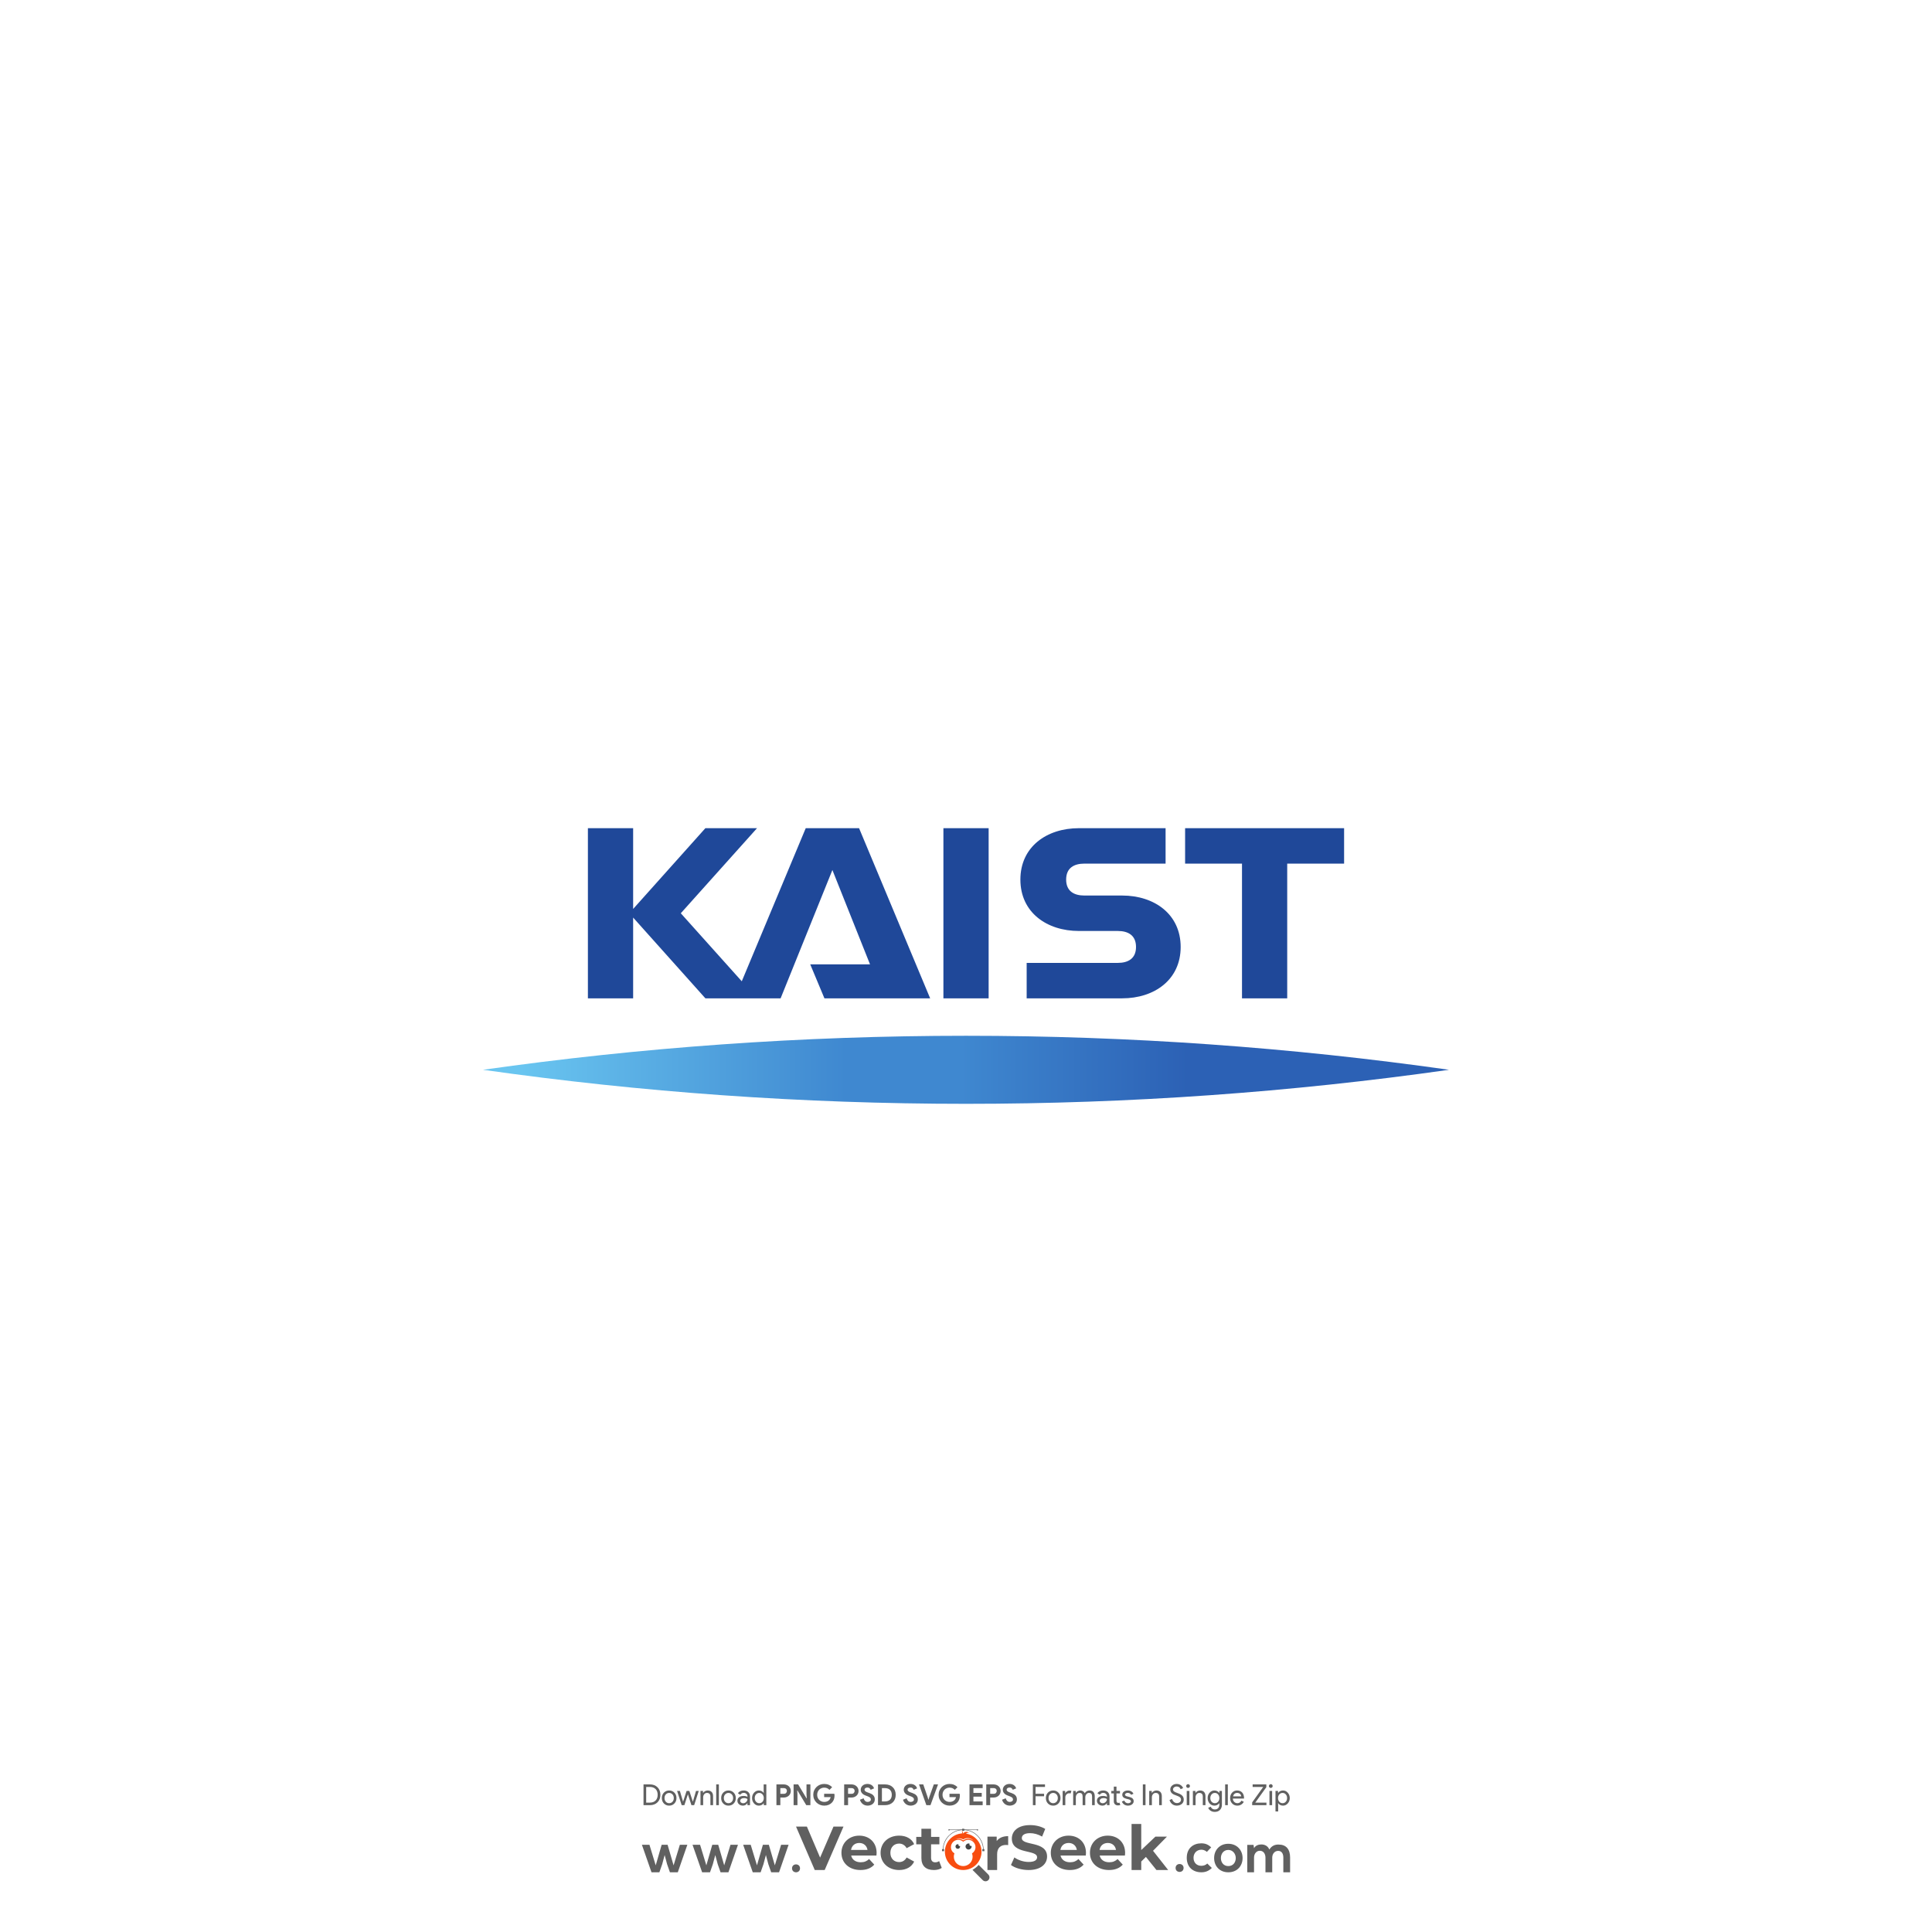
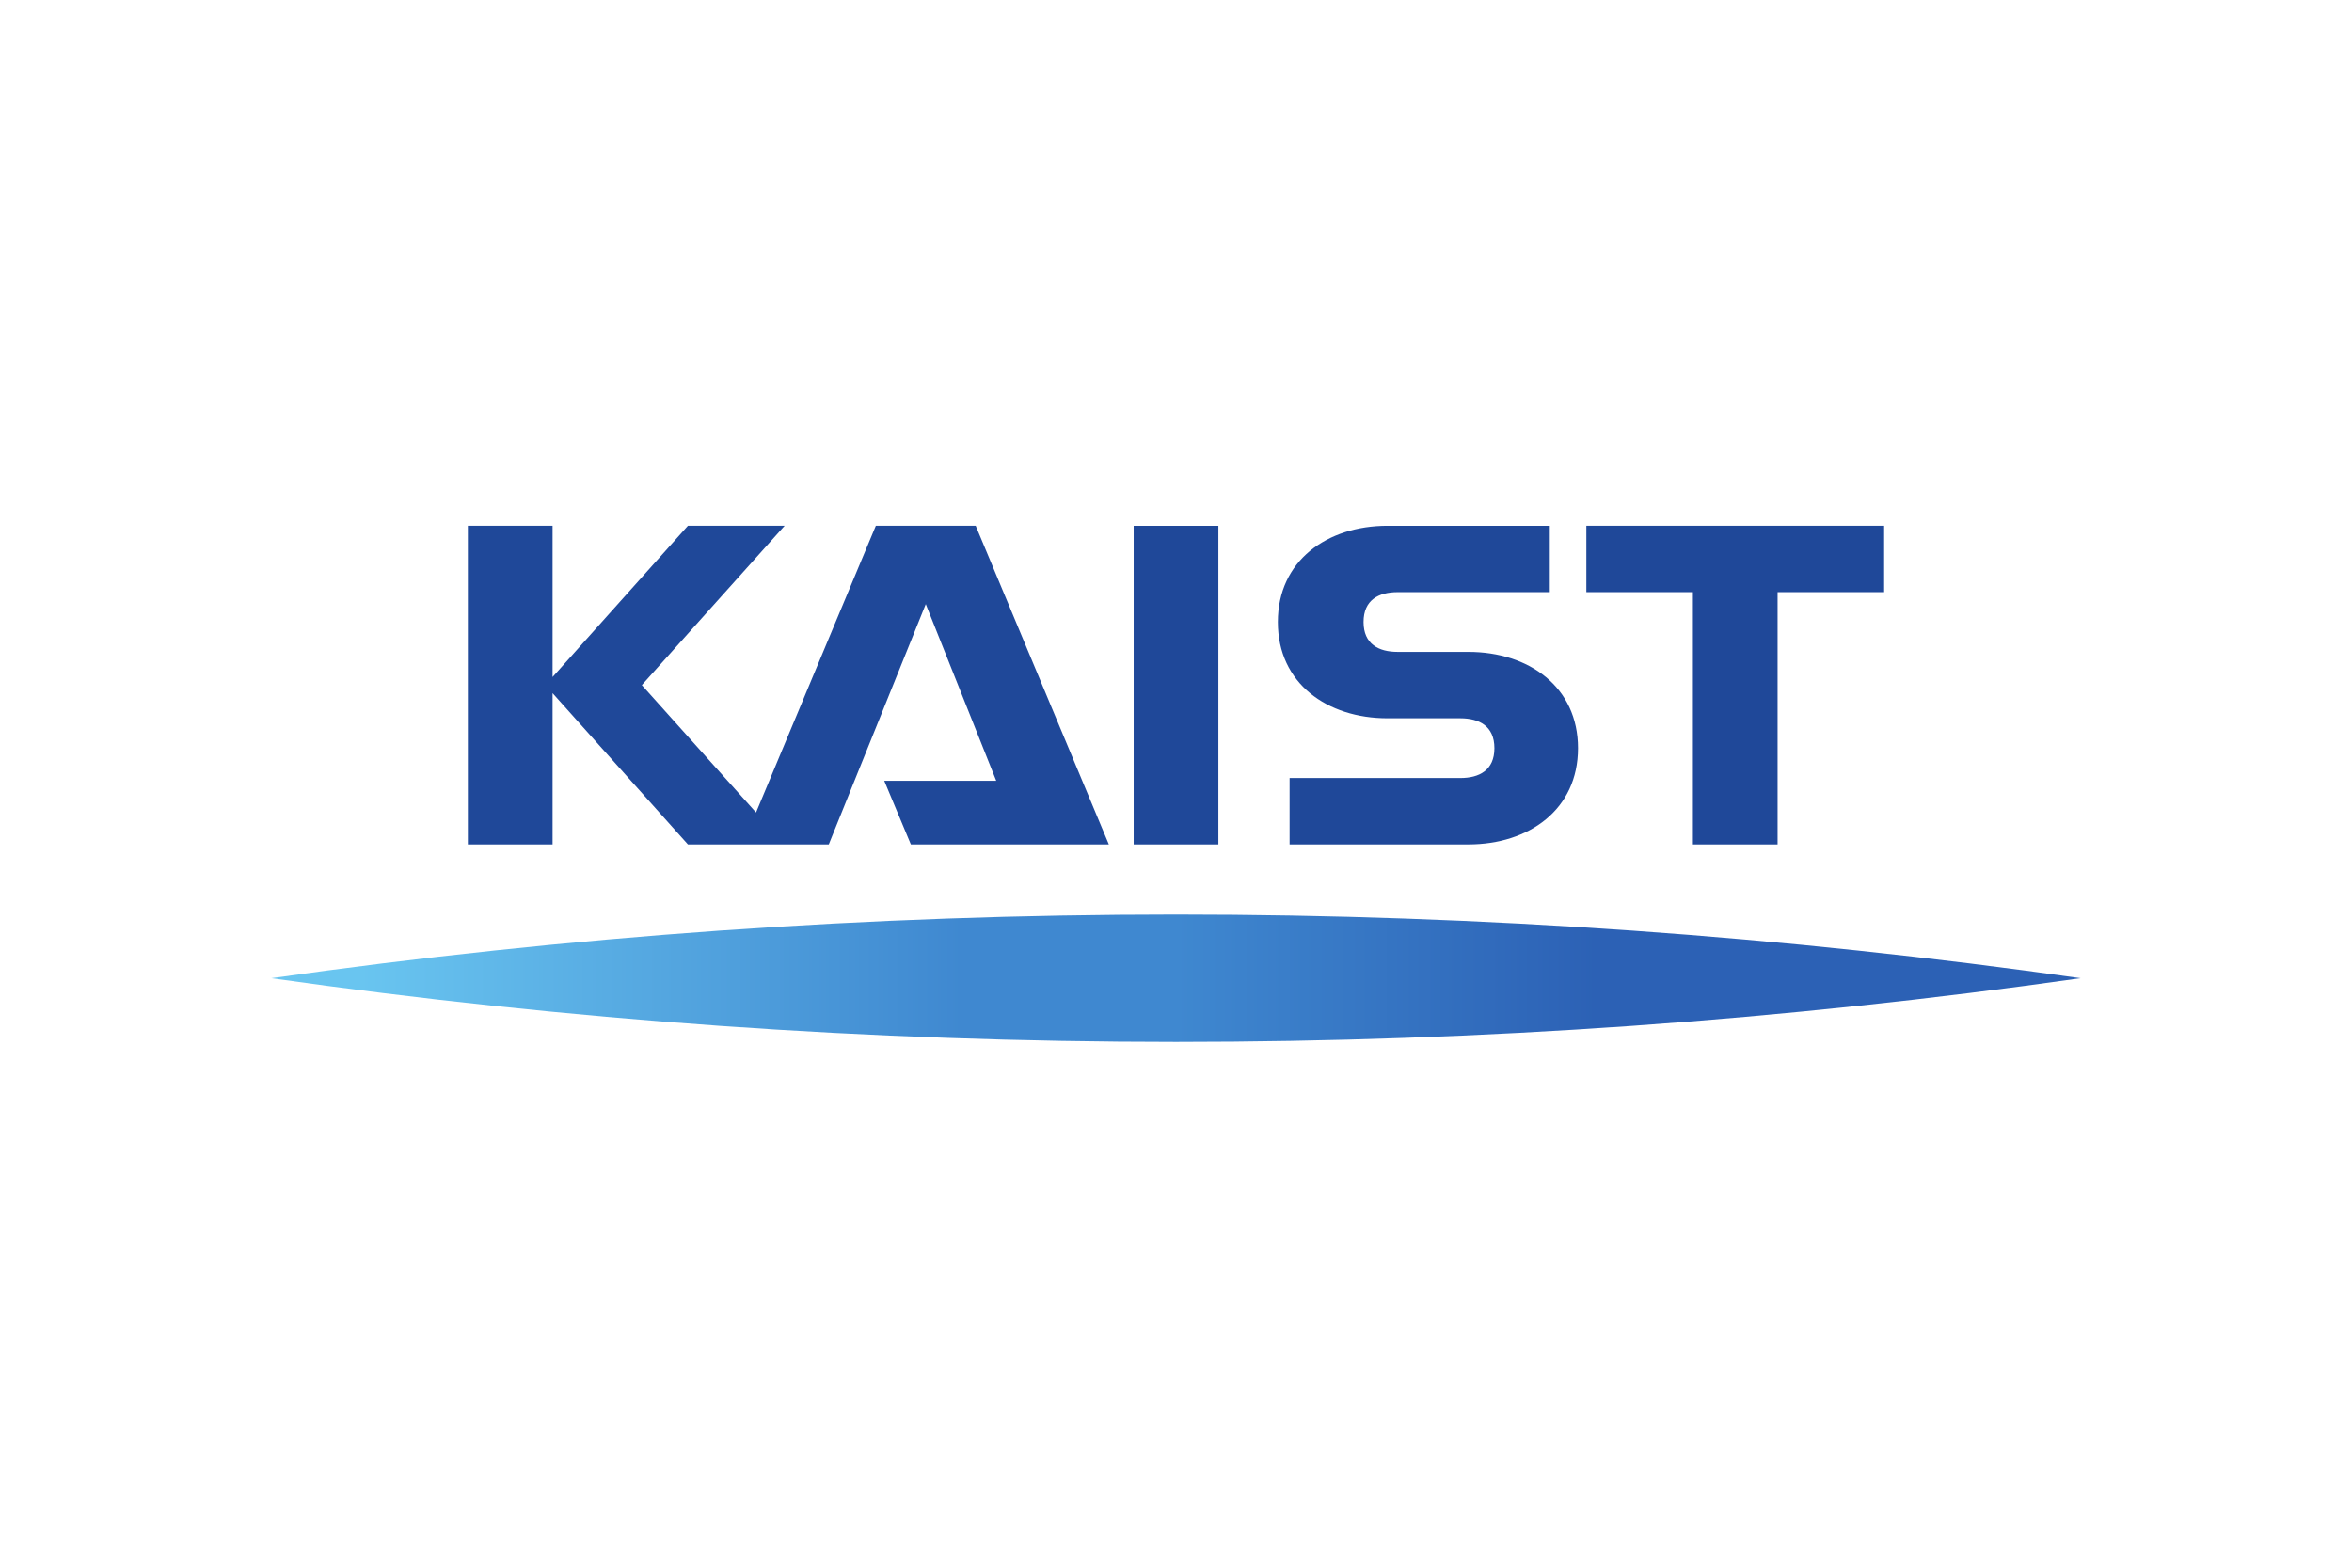
- <svg xmlns="http://www.w3.org/2000/svg" version="1.1" id="Layer_1" x="0px" y="0px" viewBox="0 0 1000 1000" style="enable-background:new 0 0 1000 1000;" xml:space="preserve">
-   <g id="watermark">
-     <g>
-       <g>
-         <g>
-           <g>
-             <polygon style="fill:#606060;" points="436.588,945.438 426.857,967.917 421.719,967.917 412.021,945.438 417.641,945.438        424.481,961.495 431.417,945.438      " />
-           </g>
-           <g>
-             <path style="fill:#606060;" d="M453.638,960.435h-13.07c0.481,2.152,2.312,3.468,4.946,3.468c1.83,0,3.147-0.546,4.335-1.67       l2.665,2.89c-1.606,1.831-4.014,2.794-7.129,2.794c-5.973,0-9.859-3.757-9.859-8.896c0-5.17,3.95-8.895,9.217-8.895       c5.073,0,8.992,3.404,8.992,8.96C453.734,959.472,453.67,960.018,453.638,960.435 M440.503,957.513h8.51       c-0.354-2.184-1.992-3.597-4.239-3.597C442.494,953.916,440.856,955.297,440.503,957.513" />
-           </g>
-           <g>
-             <path style="fill:#606060;" d="M455.787,959.022c0-5.202,4.014-8.895,9.634-8.895c3.629,0,6.487,1.574,7.739,4.4l-3.886,2.087       c-0.932-1.638-2.312-2.376-3.886-2.376c-2.537,0-4.528,1.766-4.528,4.785c0,3.019,1.991,4.785,4.528,4.785       c1.574,0,2.954-0.707,3.886-2.376l3.886,2.119c-1.252,2.762-4.111,4.367-7.739,4.367       C459.801,967.917,455.787,964.225,455.787,959.022" />
-           </g>
-           <g>
-             <path style="fill:#606060;" d="M487.449,966.826c-1.028,0.739-2.537,1.092-4.079,1.092c-4.078,0-6.455-2.087-6.455-6.198       v-7.097h-2.666v-3.854h2.666v-4.206h5.01v4.206h4.303v3.854h-4.303v7.033c0,1.477,0.802,2.28,2.151,2.28       c0.738,0,1.477-0.224,2.023-0.642L487.449,966.826z" />
-           </g>
-         </g>
-         <g>
-           <path style="fill:#606060;" d="M521.829,950.383v4.624c-0.417-0.032-0.738-0.064-1.124-0.064c-2.761,0-4.592,1.509-4.592,4.817      v8.157h-5.01V950.64h4.785v2.28C517.109,951.25,519.164,950.383,521.829,950.383" />
-         </g>
-         <g>
-           <path style="fill:#606060;" d="M523.274,965.316l1.766-3.918c1.895,1.381,4.721,2.344,7.418,2.344      c3.083,0,4.335-1.028,4.335-2.409c0-4.207-13.07-1.316-13.07-9.666c0-3.821,3.083-7.001,9.473-7.001      c2.826,0,5.716,0.674,7.804,1.991l-1.606,3.95c-2.087-1.188-4.239-1.766-6.23-1.766c-3.083,0-4.271,1.156-4.271,2.569      c0,4.143,13.07,1.284,13.07,9.538c0,3.758-3.115,6.969-9.537,6.969C528.861,967.917,525.265,966.858,523.274,965.316" />
-         </g>
-         <g>
-           <path style="fill:#606060;" d="M562,960.435h-13.07c0.481,2.152,2.312,3.468,4.946,3.468c1.83,0,3.147-0.546,4.335-1.67      l2.666,2.89c-1.606,1.831-4.014,2.794-7.129,2.794c-5.973,0-9.859-3.757-9.859-8.896c0-5.17,3.95-8.895,9.216-8.895      c5.074,0,8.992,3.404,8.992,8.96C562.097,959.472,562.032,960.018,562,960.435 M548.865,957.513h8.51      c-0.353-2.184-1.991-3.597-4.239-3.597C550.856,953.916,549.219,955.297,548.865,957.513" />
-         </g>
-         <g>
-           <path style="fill:#606060;" d="M582.261,960.435h-13.07c0.481,2.152,2.312,3.468,4.945,3.468c1.831,0,3.147-0.546,4.335-1.67      l2.666,2.89c-1.606,1.831-4.014,2.794-7.129,2.794c-5.973,0-9.859-3.757-9.859-8.896c0-5.17,3.95-8.895,9.217-8.895      c5.074,0,8.992,3.404,8.992,8.96C582.358,959.472,582.294,960.018,582.261,960.435 M569.127,957.513h8.51      c-0.353-2.184-1.991-3.597-4.239-3.597C571.118,953.916,569.48,955.297,569.127,957.513" />
-         </g>
-         <g>
-           <polygon style="fill:#606060;" points="593.114,961.141 590.705,963.518 590.705,967.917 585.696,967.917 585.696,944.09       590.705,944.09 590.705,957.577 598.027,950.64 604,950.64 596.807,957.962 604.642,967.917 598.573,967.917     " />
-         </g>
-         <g>
-           <path style="fill:#606060;" d="M511.552,970.267L511.552,970.267l-5.005-5.005c-0.762,0.89-1.668,1.651-2.684,2.247      c-0.162,0.12-0.326,0.238-0.495,0.348l5.297,5.297c0.797,0.797,2.09,0.797,2.888,0      C512.349,972.357,512.349,971.064,511.552,970.267" />
-         </g>
-         <g>
-           <path style="fill:#F84D10;" d="M499.972,949.065c0.386-0.303,0.866-0.492,1.395-0.492c0.073,0,0.146,0.004,0.217,0.01      c-0.375-0.274-0.837-0.436-1.337-0.436c-0.691,0-1.301,0.315-1.718,0.802c-0.089,0-0.175,0.01-0.264,0.013      c0.069-0.134,0.112-0.284,0.112-0.446c0-0.409-0.25-0.76-0.605-0.908c0.152,0.221,0.242,0.489,0.242,0.778      c0,0.214-0.053,0.415-0.141,0.596c-4.918,0.351-8.802,4.442-8.802,9.45c0,5.238,4.246,9.484,9.485,9.484      c5.239,0,9.485-4.246,9.485-9.484C508.042,953.676,504.537,949.75,499.972,949.065 M496.471,951.536      c0.761,0,1.477,0.196,2.099,0.541c0.654-0.428,1.435-0.677,2.273-0.677c1.244,0,2.359,0.547,3.121,1.411      c-0.762-0.664-1.757-1.067-2.847-1.067c-0.785,0-1.523,0.21-2.159,0.576c-0.139,0.08-0.273,0.167-0.401,0.262      c-0.114-0.083-0.233-0.163-0.357-0.235c-0.646-0.383-1.4-0.602-2.205-0.602c-0.525,0-1.028,0.094-1.495,0.266      C495.092,951.708,495.762,951.536,496.471,951.536 M503.101,959.31c0.201,0.533,0.316,1.109,0.316,1.713      c0,2.685-2.176,4.86-4.861,4.86c-2.684,0-4.86-2.176-4.86-4.86c0-0.604,0.115-1.179,0.316-1.713      c-1.085-0.668-1.811-1.863-1.811-3.23c0-2.095,1.699-3.794,3.794-3.794c0.988,0,1.886,0.381,2.561,1      c0.675-0.619,1.572-1,2.561-1c2.095,0,3.794,1.699,3.794,3.794C504.912,957.447,504.186,958.642,503.101,959.31" />
-         </g>
-         <g>
-           <path style="fill:#444444;" d="M502.916,955.745c0,0.87-0.706,1.576-1.576,1.576c-0.869,0-1.576-0.707-1.576-1.576      c0-0.869,0.706-1.576,1.576-1.576c0.177,0,0.344,0.03,0.503,0.082c-0.052,0.109-0.079,0.231-0.079,0.358      c0,0.478,0.387,0.865,0.865,0.865c0.088,0,0.174-0.013,0.256-0.038C502.904,955.535,502.916,955.639,502.916,955.745" />
-         </g>
-         <g>
-           <path style="fill:#444444;" d="M496.947,955.745c0,0.658-0.534,1.192-1.192,1.192c-0.658,0-1.192-0.534-1.192-1.192      s0.534-1.192,1.192-1.192c0.133,0,0.26,0.022,0.38,0.062c-0.04,0.082-0.06,0.175-0.06,0.271c0,0.361,0.293,0.654,0.654,0.654      c0.067,0,0.132-0.01,0.193-0.029C496.938,955.586,496.947,955.665,496.947,955.745" />
-         </g>
-         <g>
-           <g>
-             <g>
-               <rect x="487.589" y="957.09" style="fill:#606060;" width="1.077" height="1.077" />
-             </g>
-             <g>
-               <rect x="508.448" y="957.09" style="fill:#606060;" width="1.077" height="1.077" />
-             </g>
-             <g>
-               <path style="fill:#606060;" d="M509.109,957.531h-0.245c0-5.683-4.624-10.307-10.307-10.307        c-5.683,0-10.307,4.624-10.307,10.307h-0.245c0-2.819,1.098-5.468,3.091-7.461c1.993-1.993,4.643-3.091,7.461-3.091        c2.819,0,5.469,1.098,7.462,3.091C508.011,952.062,509.109,954.712,509.109,957.531" />
-             </g>
-           </g>
-           <g>
-             <rect x="498.018" y="946.562" style="fill:#606060;" width="1.077" height="1.077" />
-           </g>
-           <g>
-             <rect x="491.163" y="946.979" style="fill:#606060;" width="14.788" height="0.245" />
-           </g>
-           <g>
-             <path style="fill:#606060;" d="M491.555,947.15c0,0.189-0.153,0.343-0.343,0.343c-0.189,0-0.343-0.154-0.343-0.343       s0.153-0.343,0.343-0.343C491.401,946.807,491.555,946.961,491.555,947.15" />
-           </g>
-           <g>
-             <path style="fill:#606060;" d="M506.293,947.15c0,0.189-0.153,0.343-0.343,0.343c-0.189,0-0.343-0.154-0.343-0.343       s0.153-0.343,0.343-0.343C506.14,946.807,506.293,946.961,506.293,947.15" />
-           </g>
-         </g>
-       </g>
-       <g>
-         <path style="fill:#606060;" d="M612.624,966.854c0,2.729-4.136,2.729-4.136,0C608.487,964.128,612.624,964.128,612.624,966.854z" />
-       </g>
-       <g>
-         <g>
-           <g>
-             <path style="fill:#606060;" d="M345.544,954.85l3.102,10.653l3.246-10.653h3.877l-4.94,14.245h-4.078l-1.465-4.193l-1.264-4.74       l-1.263,4.74l-1.465,4.193h-4.078l-4.968-14.245h3.905l3.246,10.653l3.073-10.653H345.544z" />
-           </g>
-           <g>
-             <path style="fill:#606060;" d="M371.748,954.85l3.102,10.653l3.246-10.653h3.877l-4.94,14.245h-4.078l-1.465-4.193l-1.263-4.74       l-1.264,4.74l-1.465,4.193h-4.078l-4.968-14.245h3.905l3.246,10.653l3.073-10.653H371.748z" />
-           </g>
-           <g>
-             <path style="fill:#606060;" d="M397.952,954.85l3.102,10.653l3.246-10.653h3.877l-4.94,14.245h-4.078l-1.465-4.193l-1.264-4.74       l-1.263,4.74l-1.465,4.193h-4.078l-4.968-14.245h3.905l3.246,10.653l3.073-10.653H397.952z" />
-           </g>
-         </g>
-         <g>
-           <path style="fill:#606060;" d="M414.089,967.048c0,2.729-4.136,2.729-4.136,0C409.953,964.321,414.089,964.321,414.089,967.048z      " />
-         </g>
-         <g>
-           <path style="fill:#606060;" d="M627.243,966.854c-1.637,1.609-3.358,2.24-5.455,2.24c-4.106,0-7.525-2.469-7.525-7.494      c0-5.025,3.419-7.497,7.525-7.497c2.011,0,3.561,0.575,5.112,2.097l-2.212,2.327c-0.832-0.748-1.866-1.12-2.841-1.12      c-2.355,0-4.078,1.723-4.078,4.193c0,2.698,1.838,4.134,4.02,4.134c1.12,0,2.24-0.316,3.101-1.176L627.243,966.854z" />
-         </g>
-         <g>
-           <path style="fill:#606060;" d="M643.159,961.715c0,4.078-2.785,7.38-7.38,7.38c-4.595,0-7.352-3.302-7.352-7.38      c0-4.05,2.815-7.38,7.324-7.38C640.26,954.335,643.159,957.665,643.159,961.715z M631.931,961.715      c0,2.154,1.293,4.165,3.849,4.165c2.556,0,3.849-2.011,3.849-4.165c0-2.125-1.494-4.193-3.849-4.193      C633.252,957.522,631.931,959.589,631.931,961.715z" />
-         </g>
-         <g>
-           <path style="fill:#606060;" d="M655.001,969.094v-7.581c0-1.868-0.977-3.561-2.902-3.561c-1.894,0-3.014,1.693-3.014,3.561      v7.581h-3.505v-14.186h3.246l0.26,1.723c0.746-1.436,2.383-1.952,3.732-1.952c1.695,0,3.391,0.69,4.193,2.642      c1.265-2.011,2.902-2.586,4.74-2.586c4.02,0,6.002,2.472,6.002,6.72v7.639h-3.505v-7.639c0-1.866-0.774-3.447-2.67-3.447      c-1.894,0-3.073,1.637-3.073,3.505v7.581H655.001z" />
-         </g>
-       </g>
-     </g>
-     <g>
-       <path style="fill:#606060;" d="M333.081,934.351v-10.75h3.288c1.642,0,2.96,0.495,3.956,1.486s1.494,2.287,1.494,3.889    c0,1.611-0.498,2.91-1.494,3.896c-0.996,0.985-2.314,1.479-3.956,1.479H333.081z M334.462,924.922v8.107h1.907    c1.251,0,2.237-0.357,2.958-1.073s1.081-1.709,1.081-2.98c0-1.262-0.36-2.252-1.081-2.973s-1.707-1.081-2.958-1.081H334.462z" />
-       <path style="fill:#606060;" d="M342.57,930.672c0-1.131,0.355-2.066,1.066-2.808c0.721-0.74,1.626-1.111,2.718-1.111    c1.091,0,1.992,0.371,2.703,1.111c0.721,0.741,1.081,1.677,1.081,2.808c0,1.142-0.36,2.077-1.081,2.808    c-0.711,0.741-1.612,1.111-2.703,1.111c-1.091,0-1.997-0.37-2.718-1.111C342.925,932.739,342.57,931.804,342.57,930.672z     M343.952,930.672c0,0.791,0.23,1.432,0.69,1.922s1.031,0.736,1.712,0.736s1.251-0.246,1.711-0.736s0.691-1.131,0.691-1.922    c0-0.78-0.23-1.416-0.691-1.906c-0.471-0.501-1.041-0.751-1.711-0.751c-0.671,0-1.241,0.25-1.712,0.751    C344.182,929.256,343.952,929.892,343.952,930.672z" />
-       <path style="fill:#606060;" d="M361.668,926.993l-2.372,7.357h-1.412l-1.832-5.646l-1.817,5.646h-1.396l-2.372-7.357h1.441    l1.637,5.556h0.015l1.817-5.556h1.426l1.817,5.556h0.015l1.622-5.556H361.668z" />
-       <path style="fill:#606060;" d="M362.569,926.993h1.321v1.021h0.06c0.21-0.36,0.533-0.661,0.968-0.901s0.888-0.36,1.359-0.36    c0.901,0,1.594,0.258,2.08,0.773c0.485,0.516,0.728,1.249,0.728,2.2v4.624h-1.381v-4.534c-0.03-1.201-0.636-1.802-1.816-1.802    c-0.551,0-1.011,0.223-1.381,0.668c-0.371,0.445-0.556,0.979-0.556,1.599v4.069h-1.381V926.993z" />
-       <path style="fill:#606060;" d="M372.088,923.601v10.75h-1.381v-10.75H372.088z" />
-       <path style="fill:#606060;" d="M373.275,930.672c0-1.131,0.355-2.066,1.066-2.808c0.721-0.74,1.626-1.111,2.718-1.111    c1.091,0,1.992,0.371,2.703,1.111c0.721,0.741,1.081,1.677,1.081,2.808c0,1.142-0.36,2.077-1.081,2.808    c-0.711,0.741-1.612,1.111-2.703,1.111c-1.091,0-1.997-0.37-2.718-1.111C373.63,932.739,373.275,931.804,373.275,930.672z     M374.656,930.672c0,0.791,0.23,1.432,0.69,1.922s1.031,0.736,1.712,0.736s1.251-0.246,1.711-0.736s0.691-1.131,0.691-1.922    c0-0.78-0.23-1.416-0.691-1.906c-0.471-0.501-1.041-0.751-1.711-0.751c-0.671,0-1.241,0.25-1.712,0.751    C374.886,929.256,374.656,929.892,374.656,930.672z" />
-       <path style="fill:#606060;" d="M384.896,926.753c1.021,0,1.827,0.273,2.417,0.818c0.59,0.546,0.886,1.294,0.886,2.245v4.534    h-1.321v-1.021h-0.06c-0.57,0.841-1.331,1.261-2.282,1.261c-0.811,0-1.489-0.24-2.034-0.721c-0.546-0.48-0.818-1.081-0.818-1.802    c0-0.761,0.288-1.366,0.863-1.816c0.576-0.451,1.344-0.676,2.305-0.676c0.821,0,1.496,0.15,2.027,0.45v-0.315    c0-0.48-0.19-0.888-0.57-1.224c-0.381-0.335-0.826-0.503-1.336-0.503c-0.771,0-1.381,0.325-1.832,0.977l-1.216-0.767    C382.594,927.233,383.585,926.753,384.896,926.753z M383.109,932.099c0,0.36,0.152,0.66,0.458,0.9    c0.305,0.24,0.663,0.36,1.074,0.36c0.58,0,1.098-0.215,1.554-0.646c0.456-0.43,0.683-0.936,0.683-1.517    c-0.43-0.34-1.031-0.51-1.802-0.51c-0.561,0-1.028,0.135-1.404,0.405C383.297,931.362,383.109,931.698,383.109,932.099z" />
-       <path style="fill:#606060;" d="M392.764,934.591c-0.961,0-1.787-0.38-2.478-1.141c-0.681-0.771-1.021-1.697-1.021-2.778    s0.34-2.007,1.021-2.777c0.69-0.761,1.517-1.142,2.478-1.142c0.541,0,1.033,0.115,1.479,0.346s0.789,0.535,1.029,0.916h0.06    l-0.06-1.021v-3.393h1.381v10.75h-1.321v-1.021h-0.06c-0.24,0.38-0.583,0.686-1.029,0.915    C393.797,934.476,393.305,934.591,392.764,934.591z M392.989,933.33c0.681,0,1.236-0.246,1.667-0.736    c0.45-0.49,0.676-1.131,0.676-1.922c0-0.771-0.226-1.406-0.676-1.906c-0.44-0.501-0.996-0.751-1.667-0.751    c-0.661,0-1.216,0.25-1.667,0.751c-0.451,0.5-0.676,1.136-0.676,1.906c0,0.781,0.225,1.417,0.676,1.907    C391.773,933.079,392.329,933.33,392.989,933.33z" />
-       <path style="fill:#606060;" d="M401.876,934.351v-10.75h3.784c0.51,0,0.988,0.082,1.434,0.247    c0.445,0.166,0.833,0.398,1.164,0.698c0.331,0.301,0.591,0.658,0.781,1.074c0.19,0.415,0.286,0.873,0.286,1.373    c0,0.511-0.095,0.974-0.286,1.39c-0.19,0.415-0.45,0.772-0.781,1.073c-0.33,0.3-0.718,0.533-1.164,0.698s-0.923,0.247-1.434,0.247    h-1.757v3.949H401.876z M405.689,928.48c0.531,0,0.931-0.15,1.201-0.451c0.271-0.3,0.405-0.646,0.405-1.036    c0-0.189-0.032-0.375-0.097-0.555c-0.065-0.181-0.166-0.338-0.3-0.474c-0.135-0.135-0.303-0.242-0.503-0.322    s-0.435-0.12-0.706-0.12h-1.787v2.958H405.689z" />
-       <path style="fill:#606060;" d="M410.764,923.601h2.357l4.324,7.207h0.12l-0.12-2.072v-5.135h2.012v10.75h-2.132l-4.564-7.612    h-0.12l0.12,2.072v5.54h-1.997V923.601z" />
-       <path style="fill:#606060;" d="M426.574,928.45h5.27c0.03,0.12,0.055,0.265,0.075,0.436c0.02,0.17,0.03,0.34,0.03,0.51    c0,0.691-0.105,1.342-0.315,1.952c-0.21,0.61-0.541,1.156-0.991,1.637c-0.48,0.511-1.056,0.906-1.727,1.187    c-0.671,0.279-1.437,0.42-2.297,0.42c-0.781,0-1.517-0.141-2.207-0.42c-0.691-0.28-1.292-0.671-1.802-1.172    c-0.511-0.5-0.916-1.093-1.216-1.779c-0.3-0.686-0.45-1.434-0.45-2.244s0.15-1.559,0.45-2.245c0.3-0.686,0.706-1.278,1.216-1.779    c0.51-0.5,1.111-0.891,1.802-1.171c0.69-0.28,1.426-0.42,2.207-0.42c0.871,0,1.649,0.15,2.334,0.45    c0.686,0.301,1.274,0.716,1.764,1.246l-1.396,1.366c-0.351-0.37-0.741-0.653-1.171-0.848c-0.43-0.195-0.946-0.293-1.546-0.293    c-0.49,0-0.956,0.088-1.396,0.263c-0.441,0.175-0.826,0.423-1.156,0.743c-0.331,0.32-0.593,0.708-0.789,1.163    c-0.195,0.456-0.292,0.964-0.292,1.524s0.098,1.068,0.292,1.523c0.195,0.456,0.46,0.844,0.796,1.164s0.723,0.568,1.164,0.743    s0.911,0.263,1.412,0.263c0.57,0,1.053-0.083,1.449-0.248s0.733-0.377,1.014-0.638c0.2-0.181,0.373-0.408,0.518-0.684    c0.145-0.274,0.258-0.583,0.338-0.923h-3.378V928.45z" />
-       <path style="fill:#606060;" d="M436.934,934.351v-10.75h3.784c0.51,0,0.988,0.082,1.434,0.247    c0.445,0.166,0.833,0.398,1.164,0.698c0.331,0.301,0.591,0.658,0.781,1.074c0.19,0.415,0.286,0.873,0.286,1.373    c0,0.511-0.095,0.974-0.286,1.39c-0.19,0.415-0.45,0.772-0.781,1.073c-0.33,0.3-0.718,0.533-1.164,0.698s-0.923,0.247-1.434,0.247    h-1.757v3.949H436.934z M440.747,928.48c0.531,0,0.931-0.15,1.201-0.451c0.271-0.3,0.405-0.646,0.405-1.036    c0-0.189-0.032-0.375-0.097-0.555c-0.065-0.181-0.166-0.338-0.3-0.474c-0.135-0.135-0.303-0.242-0.503-0.322    s-0.435-0.12-0.706-0.12h-1.787v2.958H440.747z" />
-       <path style="fill:#606060;" d="M449.11,934.591c-0.46,0-0.901-0.065-1.321-0.195s-0.806-0.325-1.156-0.585    c-0.35-0.261-0.655-0.578-0.916-0.954c-0.261-0.375-0.466-0.812-0.616-1.313l1.907-0.751c0.14,0.541,0.385,0.989,0.736,1.344    c0.35,0.355,0.811,0.533,1.381,0.533c0.21,0,0.413-0.027,0.608-0.083c0.195-0.055,0.37-0.135,0.525-0.24    c0.155-0.104,0.278-0.237,0.368-0.397c0.09-0.16,0.135-0.346,0.135-0.556c0-0.2-0.035-0.38-0.105-0.54s-0.188-0.311-0.353-0.451    c-0.166-0.14-0.381-0.274-0.646-0.405c-0.265-0.13-0.593-0.265-0.983-0.405l-0.661-0.24c-0.29-0.1-0.583-0.234-0.878-0.405    c-0.295-0.17-0.563-0.375-0.804-0.615s-0.438-0.523-0.593-0.849c-0.155-0.325-0.233-0.693-0.233-1.104    c0-0.42,0.083-0.813,0.248-1.179c0.165-0.365,0.4-0.686,0.706-0.961c0.305-0.275,0.67-0.49,1.096-0.646    c0.426-0.155,0.898-0.232,1.419-0.232c0.541,0,1.008,0.072,1.404,0.218c0.396,0.145,0.73,0.33,1.006,0.556    c0.275,0.225,0.498,0.473,0.668,0.743c0.17,0.27,0.295,0.525,0.375,0.766l-1.787,0.75c-0.1-0.3-0.283-0.57-0.548-0.811    s-0.628-0.36-1.088-0.36c-0.441,0-0.806,0.103-1.096,0.308c-0.291,0.206-0.436,0.474-0.436,0.804c0,0.32,0.14,0.593,0.42,0.818    c0.28,0.225,0.726,0.442,1.336,0.653l0.676,0.225c0.43,0.15,0.823,0.323,1.179,0.519c0.355,0.195,0.661,0.428,0.916,0.698    c0.255,0.27,0.451,0.578,0.585,0.923c0.135,0.346,0.203,0.743,0.203,1.193c0,0.562-0.113,1.044-0.338,1.449    c-0.226,0.405-0.513,0.738-0.863,0.999c-0.351,0.26-0.746,0.455-1.187,0.585S449.53,934.591,449.11,934.591z" />
-       <path style="fill:#606060;" d="M454.455,923.601h3.633c0.851,0,1.617,0.13,2.297,0.391c0.681,0.26,1.261,0.628,1.742,1.104    c0.48,0.475,0.848,1.043,1.104,1.704c0.255,0.66,0.383,1.386,0.383,2.177c0,0.801-0.127,1.531-0.383,2.192    c-0.255,0.66-0.623,1.226-1.104,1.696s-1.061,0.836-1.742,1.096c-0.681,0.261-1.447,0.391-2.297,0.391h-3.633V923.601z     M457.999,932.429c0.59,0,1.111-0.083,1.562-0.248c0.45-0.165,0.826-0.397,1.126-0.698c0.3-0.3,0.525-0.662,0.676-1.088    c0.15-0.426,0.225-0.898,0.225-1.419s-0.075-0.993-0.225-1.419c-0.15-0.426-0.375-0.788-0.676-1.089    c-0.3-0.3-0.676-0.532-1.126-0.698c-0.451-0.165-0.971-0.247-1.562-0.247h-1.517v6.906H457.999z" />
-       <path style="fill:#606060;" d="M471.391,934.591c-0.46,0-0.901-0.065-1.321-0.195s-0.806-0.325-1.156-0.585    c-0.35-0.261-0.655-0.578-0.916-0.954c-0.261-0.375-0.466-0.812-0.616-1.313l1.907-0.751c0.14,0.541,0.385,0.989,0.736,1.344    c0.35,0.355,0.811,0.533,1.381,0.533c0.21,0,0.413-0.027,0.608-0.083c0.195-0.055,0.37-0.135,0.525-0.24    c0.155-0.104,0.278-0.237,0.368-0.397c0.09-0.16,0.135-0.346,0.135-0.556c0-0.2-0.035-0.38-0.105-0.54s-0.188-0.311-0.353-0.451    c-0.166-0.14-0.381-0.274-0.646-0.405c-0.265-0.13-0.593-0.265-0.983-0.405l-0.661-0.24c-0.29-0.1-0.583-0.234-0.878-0.405    c-0.295-0.17-0.563-0.375-0.804-0.615s-0.438-0.523-0.593-0.849c-0.155-0.325-0.233-0.693-0.233-1.104    c0-0.42,0.083-0.813,0.248-1.179c0.165-0.365,0.4-0.686,0.706-0.961c0.305-0.275,0.67-0.49,1.096-0.646    c0.426-0.155,0.898-0.232,1.419-0.232c0.541,0,1.008,0.072,1.404,0.218c0.396,0.145,0.73,0.33,1.006,0.556    c0.275,0.225,0.498,0.473,0.668,0.743c0.17,0.27,0.295,0.525,0.375,0.766l-1.787,0.75c-0.1-0.3-0.283-0.57-0.548-0.811    s-0.628-0.36-1.088-0.36c-0.441,0-0.806,0.103-1.096,0.308c-0.291,0.206-0.436,0.474-0.436,0.804c0,0.32,0.14,0.593,0.42,0.818    c0.28,0.225,0.726,0.442,1.336,0.653l0.676,0.225c0.43,0.15,0.823,0.323,1.179,0.519c0.355,0.195,0.661,0.428,0.916,0.698    c0.255,0.27,0.451,0.578,0.585,0.923c0.135,0.346,0.203,0.743,0.203,1.193c0,0.562-0.113,1.044-0.338,1.449    c-0.226,0.405-0.513,0.738-0.863,0.999c-0.351,0.26-0.746,0.455-1.187,0.585S471.811,934.591,471.391,934.591z" />
-       <path style="fill:#606060;" d="M475.685,923.601h2.192l2.222,6.471l0.391,1.382h0.12l0.42-1.382l2.312-6.471h2.192l-3.918,10.75    h-2.132L475.685,923.601z" />
-       <path style="fill:#606060;" d="M491.45,928.45h5.27c0.03,0.12,0.055,0.265,0.075,0.436c0.02,0.17,0.03,0.34,0.03,0.51    c0,0.691-0.105,1.342-0.315,1.952c-0.21,0.61-0.541,1.156-0.991,1.637c-0.48,0.511-1.056,0.906-1.727,1.187    c-0.671,0.279-1.437,0.42-2.297,0.42c-0.781,0-1.517-0.141-2.207-0.42c-0.691-0.28-1.292-0.671-1.802-1.172    c-0.511-0.5-0.916-1.093-1.216-1.779c-0.3-0.686-0.45-1.434-0.45-2.244s0.15-1.559,0.45-2.245c0.3-0.686,0.706-1.278,1.216-1.779    c0.51-0.5,1.111-0.891,1.802-1.171c0.69-0.28,1.426-0.42,2.207-0.42c0.871,0,1.649,0.15,2.334,0.45    c0.686,0.301,1.274,0.716,1.764,1.246l-1.396,1.366c-0.351-0.37-0.741-0.653-1.171-0.848c-0.43-0.195-0.946-0.293-1.546-0.293    c-0.49,0-0.956,0.088-1.396,0.263c-0.441,0.175-0.826,0.423-1.156,0.743c-0.331,0.32-0.593,0.708-0.789,1.163    c-0.195,0.456-0.292,0.964-0.292,1.524s0.098,1.068,0.292,1.523c0.195,0.456,0.46,0.844,0.796,1.164s0.723,0.568,1.164,0.743    s0.911,0.263,1.412,0.263c0.57,0,1.053-0.083,1.449-0.248s0.733-0.377,1.014-0.638c0.2-0.181,0.373-0.408,0.518-0.684    c0.145-0.274,0.258-0.583,0.338-0.923h-3.378V928.45z" />
-       <path style="fill:#606060;" d="M503.837,925.522v2.492h4.309v1.922h-4.309v2.492h4.789v1.922h-6.816v-10.75h6.816v1.922H503.837z" />
-       <path style="fill:#606060;" d="M510.487,934.351v-10.75h3.783c0.511,0,0.988,0.082,1.435,0.247    c0.445,0.166,0.833,0.398,1.163,0.698c0.33,0.301,0.591,0.658,0.781,1.074c0.189,0.415,0.285,0.873,0.285,1.373    c0,0.511-0.096,0.974-0.285,1.39c-0.19,0.415-0.451,0.772-0.781,1.073c-0.33,0.3-0.718,0.533-1.163,0.698    c-0.446,0.165-0.924,0.247-1.435,0.247h-1.756v3.949H510.487z M514.301,928.48c0.53,0,0.931-0.15,1.201-0.451    c0.271-0.3,0.405-0.646,0.405-1.036c0-0.189-0.032-0.375-0.098-0.555c-0.065-0.181-0.165-0.338-0.3-0.474    c-0.136-0.135-0.303-0.242-0.503-0.322s-0.436-0.12-0.706-0.12h-1.786v2.958H514.301z" />
-       <path style="fill:#606060;" d="M522.664,934.591c-0.461,0-0.9-0.065-1.321-0.195c-0.42-0.13-0.806-0.325-1.156-0.585    c-0.351-0.261-0.655-0.578-0.916-0.954c-0.26-0.375-0.465-0.812-0.615-1.313l1.907-0.751c0.14,0.541,0.385,0.989,0.735,1.344    c0.351,0.355,0.811,0.533,1.381,0.533c0.211,0,0.413-0.027,0.608-0.083c0.195-0.055,0.37-0.135,0.525-0.24    c0.155-0.104,0.278-0.237,0.368-0.397s0.135-0.346,0.135-0.556c0-0.2-0.035-0.38-0.104-0.54c-0.07-0.16-0.188-0.311-0.354-0.451    c-0.165-0.14-0.38-0.274-0.646-0.405c-0.266-0.13-0.593-0.265-0.983-0.405l-0.66-0.24c-0.291-0.1-0.584-0.234-0.879-0.405    c-0.295-0.17-0.562-0.375-0.803-0.615s-0.438-0.523-0.594-0.849s-0.232-0.693-0.232-1.104c0-0.42,0.083-0.813,0.248-1.179    s0.4-0.686,0.705-0.961c0.306-0.275,0.671-0.49,1.097-0.646c0.425-0.155,0.898-0.232,1.419-0.232c0.54,0,1.008,0.072,1.403,0.218    c0.396,0.145,0.73,0.33,1.006,0.556c0.275,0.225,0.498,0.473,0.668,0.743c0.171,0.27,0.296,0.525,0.376,0.766l-1.787,0.75    c-0.1-0.3-0.282-0.57-0.548-0.811s-0.628-0.36-1.089-0.36c-0.44,0-0.806,0.103-1.096,0.308c-0.29,0.206-0.436,0.474-0.436,0.804    c0,0.32,0.141,0.593,0.421,0.818c0.28,0.225,0.726,0.442,1.336,0.653l0.676,0.225c0.43,0.15,0.823,0.323,1.179,0.519    c0.354,0.195,0.66,0.428,0.916,0.698c0.255,0.27,0.45,0.578,0.585,0.923c0.136,0.346,0.203,0.743,0.203,1.193    c0,0.562-0.113,1.044-0.338,1.449c-0.226,0.405-0.514,0.738-0.863,0.999c-0.351,0.26-0.746,0.455-1.187,0.585    S523.085,934.591,522.664,934.591z" />
-       <path style="fill:#606060;" d="M535.996,929.741v4.609h-1.381v-10.75h6.276v1.321h-4.896v3.528h4.415v1.291H535.996z" />
-       <path style="fill:#606060;" d="M541.341,930.672c0-1.131,0.355-2.066,1.066-2.808c0.721-0.74,1.627-1.111,2.718-1.111    s1.991,0.371,2.702,1.111c0.721,0.741,1.081,1.677,1.081,2.808c0,1.142-0.36,2.077-1.081,2.808    c-0.711,0.741-1.611,1.111-2.702,1.111s-1.997-0.37-2.718-1.111C541.696,932.739,541.341,931.804,541.341,930.672z     M542.723,930.672c0,0.791,0.23,1.432,0.69,1.922c0.461,0.49,1.031,0.736,1.712,0.736s1.251-0.246,1.712-0.736    c0.46-0.49,0.69-1.131,0.69-1.922c0-0.78-0.23-1.416-0.69-1.906c-0.471-0.501-1.042-0.751-1.712-0.751    c-0.671,0-1.241,0.25-1.712,0.751C542.953,929.256,542.723,929.892,542.723,930.672z" />
-       <path style="fill:#606060;" d="M551.4,934.351h-1.381v-7.357h1.321v1.201h0.06c0.141-0.39,0.429-0.723,0.863-0.998    c0.436-0.275,0.864-0.413,1.284-0.413c0.4,0,0.74,0.061,1.021,0.181l-0.42,1.336c-0.17-0.07-0.44-0.105-0.811-0.105    c-0.521,0-0.974,0.211-1.359,0.631c-0.385,0.421-0.578,0.911-0.578,1.472V934.351z" />
-       <path style="fill:#606060;" d="M556.851,934.351h-1.381v-7.357h1.321v1.021h0.06c0.211-0.36,0.533-0.661,0.969-0.901    s0.868-0.36,1.299-0.36c0.54,0,1.016,0.126,1.427,0.376c0.41,0.25,0.71,0.596,0.9,1.036c0.61-0.941,1.456-1.412,2.537-1.412    c0.851,0,1.507,0.261,1.967,0.781c0.461,0.521,0.691,1.261,0.691,2.222v4.595h-1.382v-4.384c0-0.691-0.125-1.188-0.375-1.494    s-0.671-0.458-1.262-0.458c-0.53,0-0.976,0.226-1.336,0.676s-0.54,0.98-0.54,1.591v4.069h-1.382v-4.384    c0-0.691-0.125-1.188-0.375-1.494c-0.251-0.306-0.671-0.458-1.262-0.458c-0.53,0-0.976,0.226-1.336,0.676s-0.541,0.98-0.541,1.591    V934.351z" />
-       <path style="fill:#606060;" d="M570.979,926.753c1.021,0,1.826,0.273,2.417,0.818c0.591,0.546,0.886,1.294,0.886,2.245v4.534    h-1.321v-1.021h-0.06c-0.571,0.841-1.332,1.261-2.282,1.261c-0.812,0-1.489-0.24-2.035-0.721c-0.545-0.48-0.818-1.081-0.818-1.802    c0-0.761,0.288-1.366,0.864-1.816c0.575-0.451,1.344-0.676,2.305-0.676c0.82,0,1.496,0.15,2.026,0.45v-0.315    c0-0.48-0.19-0.888-0.57-1.224c-0.381-0.335-0.826-0.503-1.336-0.503c-0.771,0-1.382,0.325-1.832,0.977l-1.217-0.767    C568.677,927.233,569.668,926.753,570.979,926.753z M569.192,932.099c0,0.36,0.152,0.66,0.458,0.9s0.663,0.36,1.073,0.36    c0.581,0,1.099-0.215,1.555-0.646c0.455-0.43,0.683-0.936,0.683-1.517c-0.431-0.34-1.031-0.51-1.802-0.51    c-0.561,0-1.028,0.135-1.403,0.405C569.38,931.362,569.192,931.698,569.192,932.099z" />
-       <path style="fill:#606060;" d="M578.607,934.471c-0.601,0-1.099-0.186-1.494-0.556s-0.599-0.886-0.608-1.546v-4.114h-1.291v-1.262    h1.291v-2.252h1.382v2.252h1.802v1.262h-1.802v3.663c0,0.491,0.095,0.824,0.285,0.999c0.189,0.175,0.405,0.263,0.646,0.263    c0.11,0,0.218-0.013,0.322-0.038c0.105-0.024,0.203-0.058,0.293-0.098l0.436,1.231    C579.508,934.405,579.088,934.471,578.607,934.471z" />
-       <path style="fill:#606060;" d="M586.788,932.309c0,0.641-0.28,1.182-0.841,1.622c-0.561,0.439-1.266,0.66-2.116,0.66    c-0.741,0-1.392-0.192-1.952-0.578c-0.561-0.385-0.961-0.894-1.201-1.523l1.231-0.526c0.18,0.441,0.442,0.784,0.788,1.029    c0.345,0.245,0.723,0.367,1.134,0.367c0.44,0,0.808-0.095,1.104-0.285c0.295-0.189,0.442-0.415,0.442-0.676    c0-0.47-0.36-0.815-1.081-1.036l-1.261-0.314c-1.432-0.36-2.147-1.052-2.147-2.072c0-0.671,0.272-1.209,0.818-1.614    s1.244-0.608,2.095-0.608c0.65,0,1.238,0.155,1.764,0.466c0.526,0.311,0.894,0.726,1.104,1.246l-1.23,0.511    c-0.141-0.311-0.368-0.553-0.684-0.729c-0.315-0.175-0.668-0.263-1.059-0.263c-0.36,0-0.683,0.09-0.968,0.271    c-0.285,0.18-0.429,0.4-0.429,0.66c0,0.421,0.396,0.721,1.187,0.901l1.111,0.285C586.058,930.462,586.788,931.197,586.788,932.309    z" />
-       <path style="fill:#606060;" d="M592.913,934.351h-1.381v-10.75h1.381V934.351z" />
-       <path style="fill:#606060;" d="M594.835,926.993h1.321v1.021h0.06c0.211-0.36,0.533-0.661,0.969-0.901s0.889-0.36,1.359-0.36    c0.9,0,1.594,0.258,2.079,0.773s0.729,1.249,0.729,2.2v4.624h-1.382v-4.534c-0.03-1.201-0.636-1.802-1.816-1.802    c-0.551,0-1.012,0.223-1.382,0.668s-0.556,0.979-0.556,1.599v4.069h-1.381V926.993z" />
-       <path style="fill:#606060;" d="M612.702,931.482c0,0.941-0.346,1.697-1.036,2.268c-0.701,0.561-1.552,0.841-2.553,0.841    c-0.891,0-1.677-0.26-2.357-0.78s-1.151-1.231-1.411-2.133l1.321-0.54c0.09,0.32,0.215,0.61,0.375,0.871    c0.16,0.26,0.348,0.482,0.563,0.668c0.215,0.186,0.453,0.33,0.713,0.436c0.261,0.104,0.535,0.157,0.826,0.157    c0.631,0,1.146-0.162,1.546-0.488c0.4-0.325,0.601-0.758,0.601-1.299c0-0.45-0.165-0.835-0.495-1.155    c-0.311-0.311-0.891-0.61-1.741-0.901c-0.861-0.31-1.396-0.521-1.607-0.631c-1.141-0.58-1.711-1.436-1.711-2.567    c0-0.79,0.315-1.466,0.945-2.026c0.641-0.561,1.427-0.841,2.357-0.841c0.82,0,1.531,0.21,2.132,0.631    c0.601,0.41,1.001,0.926,1.201,1.546l-1.291,0.541c-0.12-0.4-0.357-0.733-0.713-0.999c-0.355-0.265-0.788-0.397-1.299-0.397    c-0.541,0-0.996,0.149-1.366,0.45c-0.371,0.28-0.556,0.646-0.556,1.096c0,0.371,0.145,0.691,0.436,0.961    c0.32,0.271,1.016,0.591,2.087,0.961c1.091,0.371,1.869,0.823,2.335,1.359C612.469,930.044,612.702,930.702,612.702,931.482z" />
-       <path style="fill:#606060;" d="M615.915,924.456c0,0.271-0.096,0.501-0.286,0.69c-0.189,0.19-0.42,0.285-0.69,0.285    s-0.5-0.095-0.69-0.285c-0.19-0.189-0.285-0.42-0.285-0.69s0.095-0.5,0.285-0.69s0.42-0.285,0.69-0.285s0.501,0.095,0.69,0.285    C615.819,923.956,615.915,924.186,615.915,924.456z M615.629,926.993v7.357h-1.381v-7.357H615.629z" />
-       <path style="fill:#606060;" d="M617.431,926.993h1.321v1.021h0.06c0.211-0.36,0.533-0.661,0.969-0.901s0.889-0.36,1.359-0.36    c0.9,0,1.594,0.258,2.079,0.773s0.729,1.249,0.729,2.2v4.624h-1.382v-4.534c-0.03-1.201-0.636-1.802-1.816-1.802    c-0.551,0-1.012,0.223-1.382,0.668s-0.556,0.979-0.556,1.599v4.069h-1.381V926.993z" />
-       <path style="fill:#606060;" d="M628.751,937.834c-0.41,0-0.796-0.053-1.156-0.158c-0.36-0.104-0.688-0.252-0.983-0.442    c-0.295-0.19-0.548-0.416-0.758-0.676c-0.21-0.261-0.37-0.551-0.48-0.871l1.307-0.54c0.149,0.43,0.41,0.775,0.78,1.036    c0.37,0.26,0.801,0.39,1.291,0.39c0.751,0,1.337-0.225,1.757-0.675c0.421-0.451,0.631-1.071,0.631-1.862v-0.705h-0.061    c-0.26,0.39-0.613,0.697-1.059,0.923s-0.928,0.338-1.448,0.338c-0.961,0-1.787-0.375-2.478-1.126    c-0.681-0.771-1.021-1.701-1.021-2.793c0-1.091,0.341-2.017,1.021-2.777c0.69-0.761,1.517-1.142,2.478-1.142    c0.521,0,1.003,0.113,1.448,0.338c0.445,0.226,0.799,0.533,1.059,0.924h0.061v-1.021h1.321v7.042c0,1.181-0.336,2.107-1.006,2.777    C630.773,937.493,629.872,937.834,628.751,937.834z M628.796,933.33c0.681,0,1.236-0.246,1.667-0.736    c0.45-0.49,0.676-1.131,0.676-1.922c0-0.771-0.226-1.406-0.676-1.906c-0.44-0.501-0.996-0.751-1.667-0.751    c-0.66,0-1.216,0.25-1.666,0.751c-0.45,0.5-0.676,1.136-0.676,1.906c0,0.781,0.226,1.417,0.676,1.907    C627.58,933.079,628.136,933.33,628.796,933.33z" />
-       <path style="fill:#606060;" d="M635.522,923.601v10.75h-1.381v-10.75H635.522z" />
-       <path style="fill:#606060;" d="M640.433,934.591c-1.081,0-1.972-0.37-2.672-1.111c-0.701-0.74-1.052-1.676-1.052-2.808    c0-1.121,0.341-2.054,1.021-2.8s1.552-1.119,2.612-1.119c1.091,0,1.96,0.354,2.605,1.059c0.646,0.706,0.968,1.694,0.968,2.966    l-0.015,0.15h-5.78c0.02,0.721,0.26,1.301,0.721,1.741c0.46,0.44,1.011,0.661,1.651,0.661c0.881,0,1.571-0.44,2.072-1.321    l1.23,0.601c-0.33,0.62-0.788,1.105-1.373,1.456C641.837,934.416,641.174,934.591,640.433,934.591z M638.226,929.786h4.22    c-0.04-0.511-0.248-0.934-0.623-1.269c-0.376-0.335-0.879-0.503-1.51-0.503c-0.521,0-0.968,0.16-1.344,0.48    C638.594,928.815,638.346,929.246,638.226,929.786z" />
-       <path style="fill:#606060;" d="M655.507,934.351h-7.387v-1.441l5.721-7.987h-5.48v-1.321h7.087v1.441l-5.721,7.987h5.78V934.351z" />
-       <path style="fill:#606060;" d="M658.735,924.456c0,0.271-0.096,0.501-0.286,0.69c-0.189,0.19-0.42,0.285-0.69,0.285    s-0.5-0.095-0.69-0.285c-0.19-0.189-0.285-0.42-0.285-0.69s0.095-0.5,0.285-0.69s0.42-0.285,0.69-0.285s0.501,0.095,0.69,0.285    C658.64,923.956,658.735,924.186,658.735,924.456z M658.449,926.993v7.357h-1.381v-7.357H658.449z" />
-       <path style="fill:#606060;" d="M664.08,934.591c-0.541,0-1.034-0.115-1.479-0.346c-0.445-0.229-0.788-0.535-1.028-0.915h-0.061    l0.061,1.021v3.243h-1.382v-10.601h1.321v1.021h0.061c0.24-0.381,0.583-0.686,1.028-0.916s0.938-0.346,1.479-0.346    c0.971,0,1.791,0.381,2.462,1.142c0.69,0.771,1.036,1.696,1.036,2.777c0,1.092-0.346,2.018-1.036,2.778    C665.871,934.211,665.051,934.591,664.08,934.591z M663.854,933.33c0.66,0,1.216-0.251,1.666-0.751    c0.451-0.49,0.676-1.126,0.676-1.907c0-0.771-0.225-1.406-0.676-1.906c-0.45-0.501-1.006-0.751-1.666-0.751    c-0.671,0-1.231,0.25-1.682,0.751c-0.44,0.5-0.661,1.136-0.661,1.906c0,0.781,0.221,1.422,0.661,1.922    C662.623,933.084,663.184,933.33,663.854,933.33z" />
-     </g>
-   </g>
-   <g>
- </g>
-   <g>
-     <path style="fill:#1F4899;" d="M488.307,516.736h23.41v-88.07h-23.41V516.736z M613.408,428.662v18.352h29.449v69.722h23.402   v-69.722h29.445v-18.352H613.408z M580.803,463.525H561.24c-5.2,0-9.405-2.15-9.405-8.255c0-6.124,4.204-8.258,9.405-8.258h42.065   v-18.348h-44.839c-16.736,0-30.314,9.662-30.314,26.606c0,16.94,13.578,26.603,30.314,26.603h20.129   c5.189,0,9.405,2.146,9.405,8.27c0,6.108-4.216,8.247-9.404,8.247h-47.197v18.348h49.405c16.748,0,30.307-9.647,30.307-26.595   C611.11,473.218,597.551,463.525,580.803,463.525 M417.048,428.662l-33.107,79.25l-31.561-35.207l39.461-44.043h-26.73   l-37.399,41.812v-41.812h-23.414v88.074h23.414v-41.808l37.399,41.808h38.931l26.807-66.418l19.471,48.824h-30.949l7.354,17.594   h54.721l-36.796-88.074H417.048z" />
-     <linearGradient id="SVGID_1_" gradientUnits="userSpaceOnUse" x1="475.65" y1="525.564" x2="476.191" y2="525.564" gradientTransform="matrix(923.0769 0 0 923.0769 -438811.125 -484582.562)">
-       <stop offset="0" style="stop-color:#69C5F0" />
-       <stop offset="0.05" style="stop-color:#69C5F0" />
-       <stop offset="0.382" style="stop-color:#3F88D0" />
-       <stop offset="0.5" style="stop-color:#3F88D0" />
-       <stop offset="0.732" style="stop-color:#2C61B5" />
-       <stop offset="0.95" style="stop-color:#2C61B5" />
-       <stop offset="1" style="stop-color:#2C61B5" />
+ <svg xmlns="http://www.w3.org/2000/svg" height="800" width="1200" viewBox="-41.174 -19.581 356.845 117.488">
+   <defs>
+     <linearGradient id="a" spreadMethod="pad" gradientTransform="translate(366.206 433.5308) scale(129.9883)" gradientUnits="userSpaceOnUse" y2="0" x2="1" y1="0" x1="0">
+       <stop offset="0" stop-color="#69c5f0" />
+       <stop offset=".05" stop-color="#69c5f0" />
+       <stop offset=".382" stop-color="#3f88d0" />
+       <stop offset=".5" stop-color="#3f88d0" />
+       <stop offset=".732" stop-color="#2c61b5" />
+       <stop offset=".95" stop-color="#2c61b5" />
+       <stop offset="1" stop-color="#2c61b5" />
    </linearGradient>
-     <path style="fill:url(#SVGID_1_);" d="M250,553.721c81.669,11.613,165.138,17.617,250.008,17.617   c84.865,0,168.331-6.004,249.992-17.617c-81.661-11.597-165.127-17.605-249.992-17.605   C415.138,536.115,331.669,542.123,250,553.721" />
-   </g>
+   </defs>
+   <path d="M130.827 48.352h12.852V.002h-12.852zM199.506 0v10.075h16.167v38.277h12.848V10.075h16.165V0zm-17.9 19.139h-10.74c-2.855 0-5.163-1.18-5.163-4.532 0-3.362 2.308-4.534 5.163-4.534h23.094V.001h-24.616c-9.188 0-16.642 5.305-16.642 14.607 0 9.3 7.454 14.605 16.642 14.605h11.05c2.849 0 5.163 1.178 5.163 4.54 0 3.353-2.314 4.527-5.163 4.527h-25.911v10.073h27.123c9.194 0 16.638-5.296 16.638-14.6 0-9.291-7.444-14.613-16.638-14.613M91.706 0L73.531 43.508 56.204 24.179 77.868 0H63.194l-20.532 22.954V0h-12.854v48.352h12.854V25.4l20.532 22.952h21.373L99.283 11.889l10.689 26.804H92.982l4.037 9.659h30.041L106.86 0z" fill="#1f4899" />
+   <path d="M366.177 433.572c21.232-3.019 42.932-4.58 64.996-4.58 22.063 0 43.762 1.561 64.992 4.58-21.23 3.015-42.929 4.577-64.992 4.577-22.064 0-43.764-1.562-64.996-4.577" fill="url(#a)" transform="matrix(2.1117 0 0 -2.1117 -773.2578 984.2299)" />
</svg>
